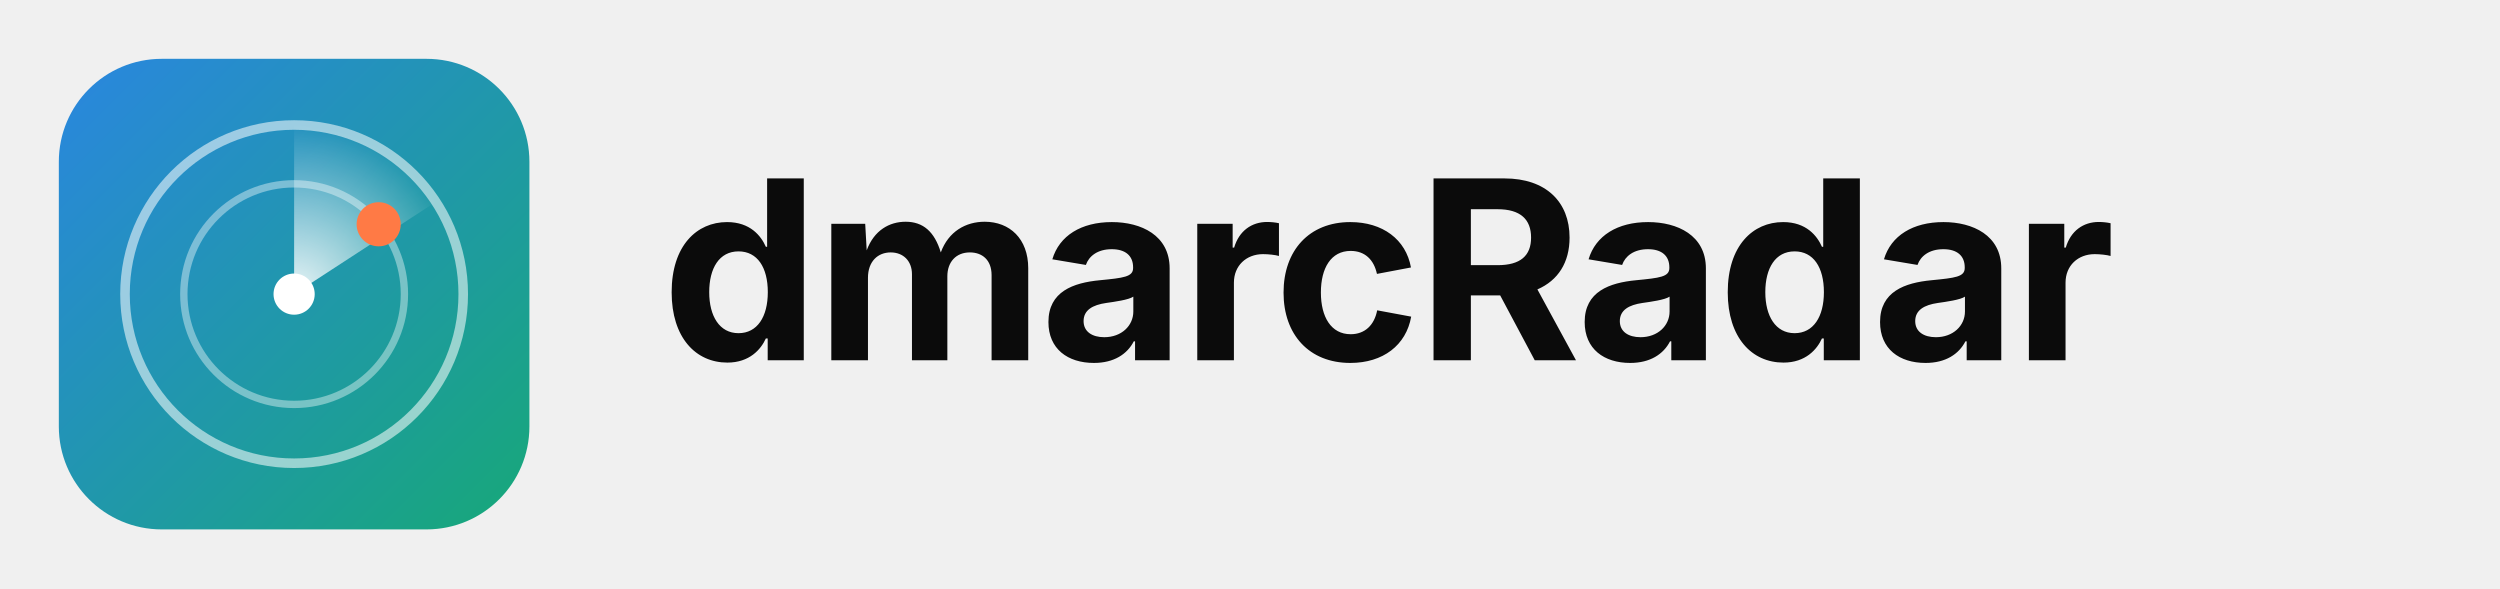
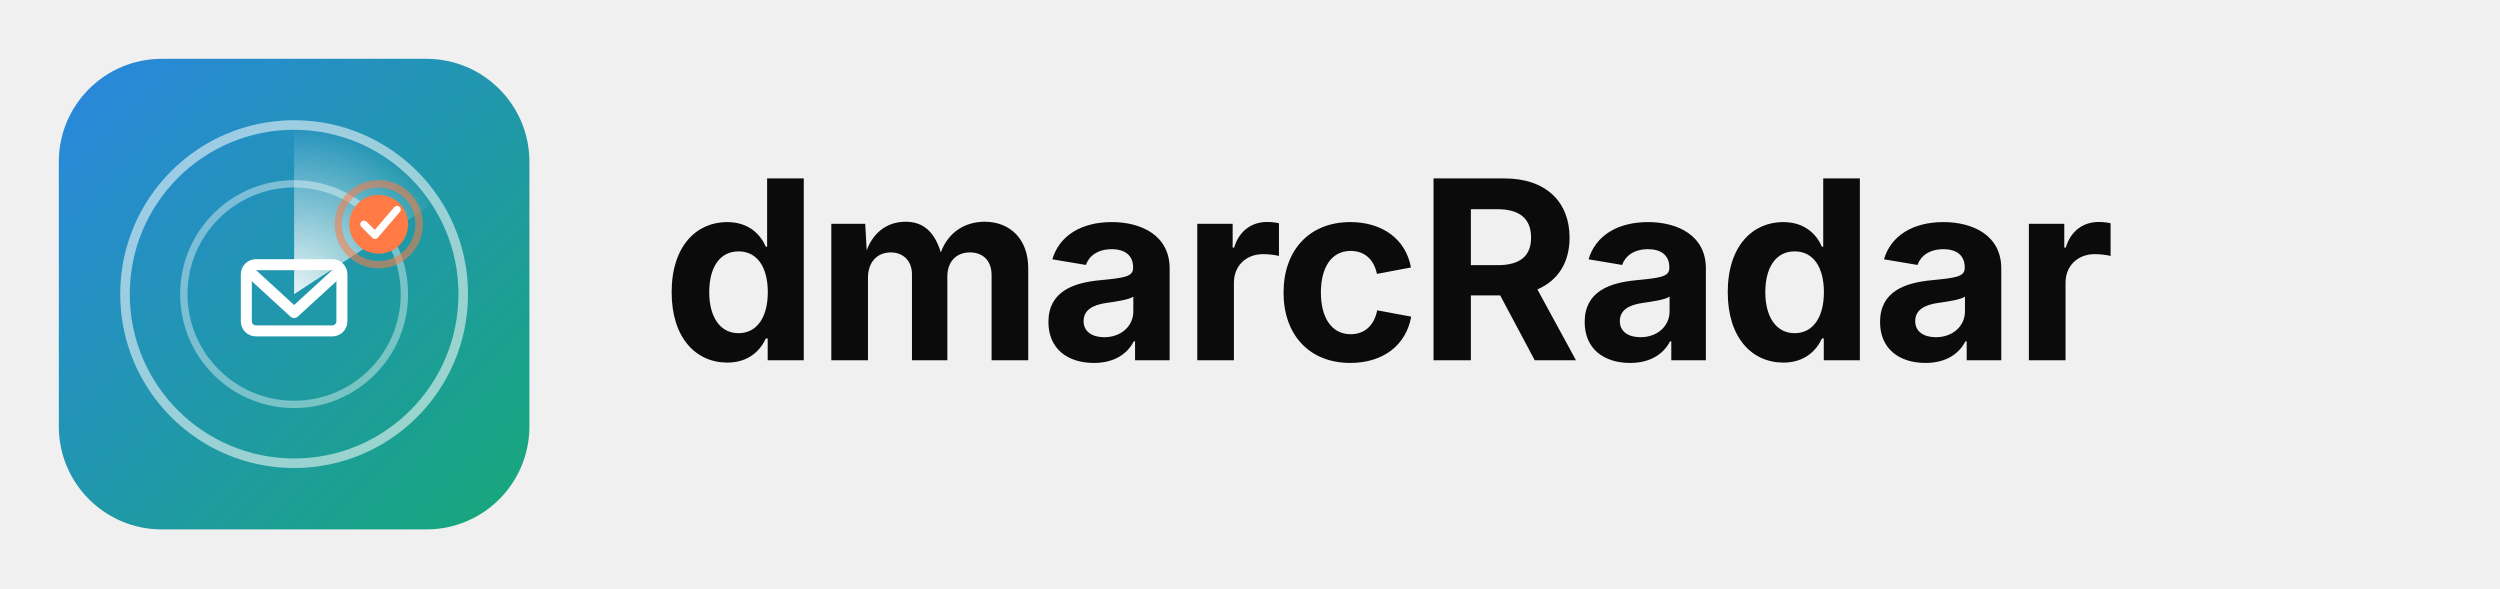
<svg xmlns="http://www.w3.org/2000/svg" width="340" height="80" viewBox="0 0 340 80">
  <defs>
    <linearGradient id="bg" x1="0" y1="0" x2="64" y2="64" gradientUnits="userSpaceOnUse">
      <stop offset="0" stop-color="#2a86e0" />
      <stop offset="1" stop-color="#17a878" />
    </linearGradient>
    <radialGradient id="sweep" cx="32" cy="32" r="23" gradientUnits="userSpaceOnUse">
      <stop offset="0" stop-color="#ffffff" stop-opacity="0.9" />
      <stop offset="1" stop-color="#ffffff" stop-opacity="0" />
    </radialGradient>
  </defs>
  <g transform="translate(8, 8)">
    <rect width="64" height="64" rx="14" fill="url(#bg)" />
    <path d="M32 32 L32 7.5 A24.5 24.5 0 0 1 52.2 18.85 Z" fill="url(#sweep)" />
    <circle cx="32" cy="32" r="23" fill="none" stroke="#ffffff" stroke-opacity="0.55" stroke-width="1.3" />
    <circle cx="32" cy="32" r="15" fill="none" stroke="#ffffff" stroke-opacity="0.4" stroke-width="1" />
-     <circle cx="32" cy="32" r="2.8" fill="#ffffff" />
-     <circle cx="43.5" cy="22.5" r="3" fill="#ff7a45" />
+     <rect x="25.5" y="28" width="13" height="9" rx="1.3" fill="none" stroke="#ffffff" stroke-width="1.5" />
+     <path d="M26 29 L32 34.5 L38 29" fill="none" stroke="#ffffff" stroke-width="1.5" stroke-linecap="round" stroke-linejoin="round" />
+     <circle cx="43.5" cy="22.5" r="5.5" fill="none" stroke="#ff7a45" stroke-opacity="0.55" stroke-width="1" />
+     <circle cx="43.5" cy="22.5" r="4" fill="#ff7a45" />
+     <path d="M41.5 22.5 L43 24 L46 20.5" fill="none" stroke="#ffffff" stroke-width="1" stroke-linecap="round" stroke-linejoin="round" />
  </g>
  <text x="90" y="49" font-family="system-ui, -apple-system, 'Segoe UI', sans-serif" font-size="34" font-weight="700" fill="#0b0b0b" letter-spacing="-0.5">dmarcRadar</text>
</svg>
